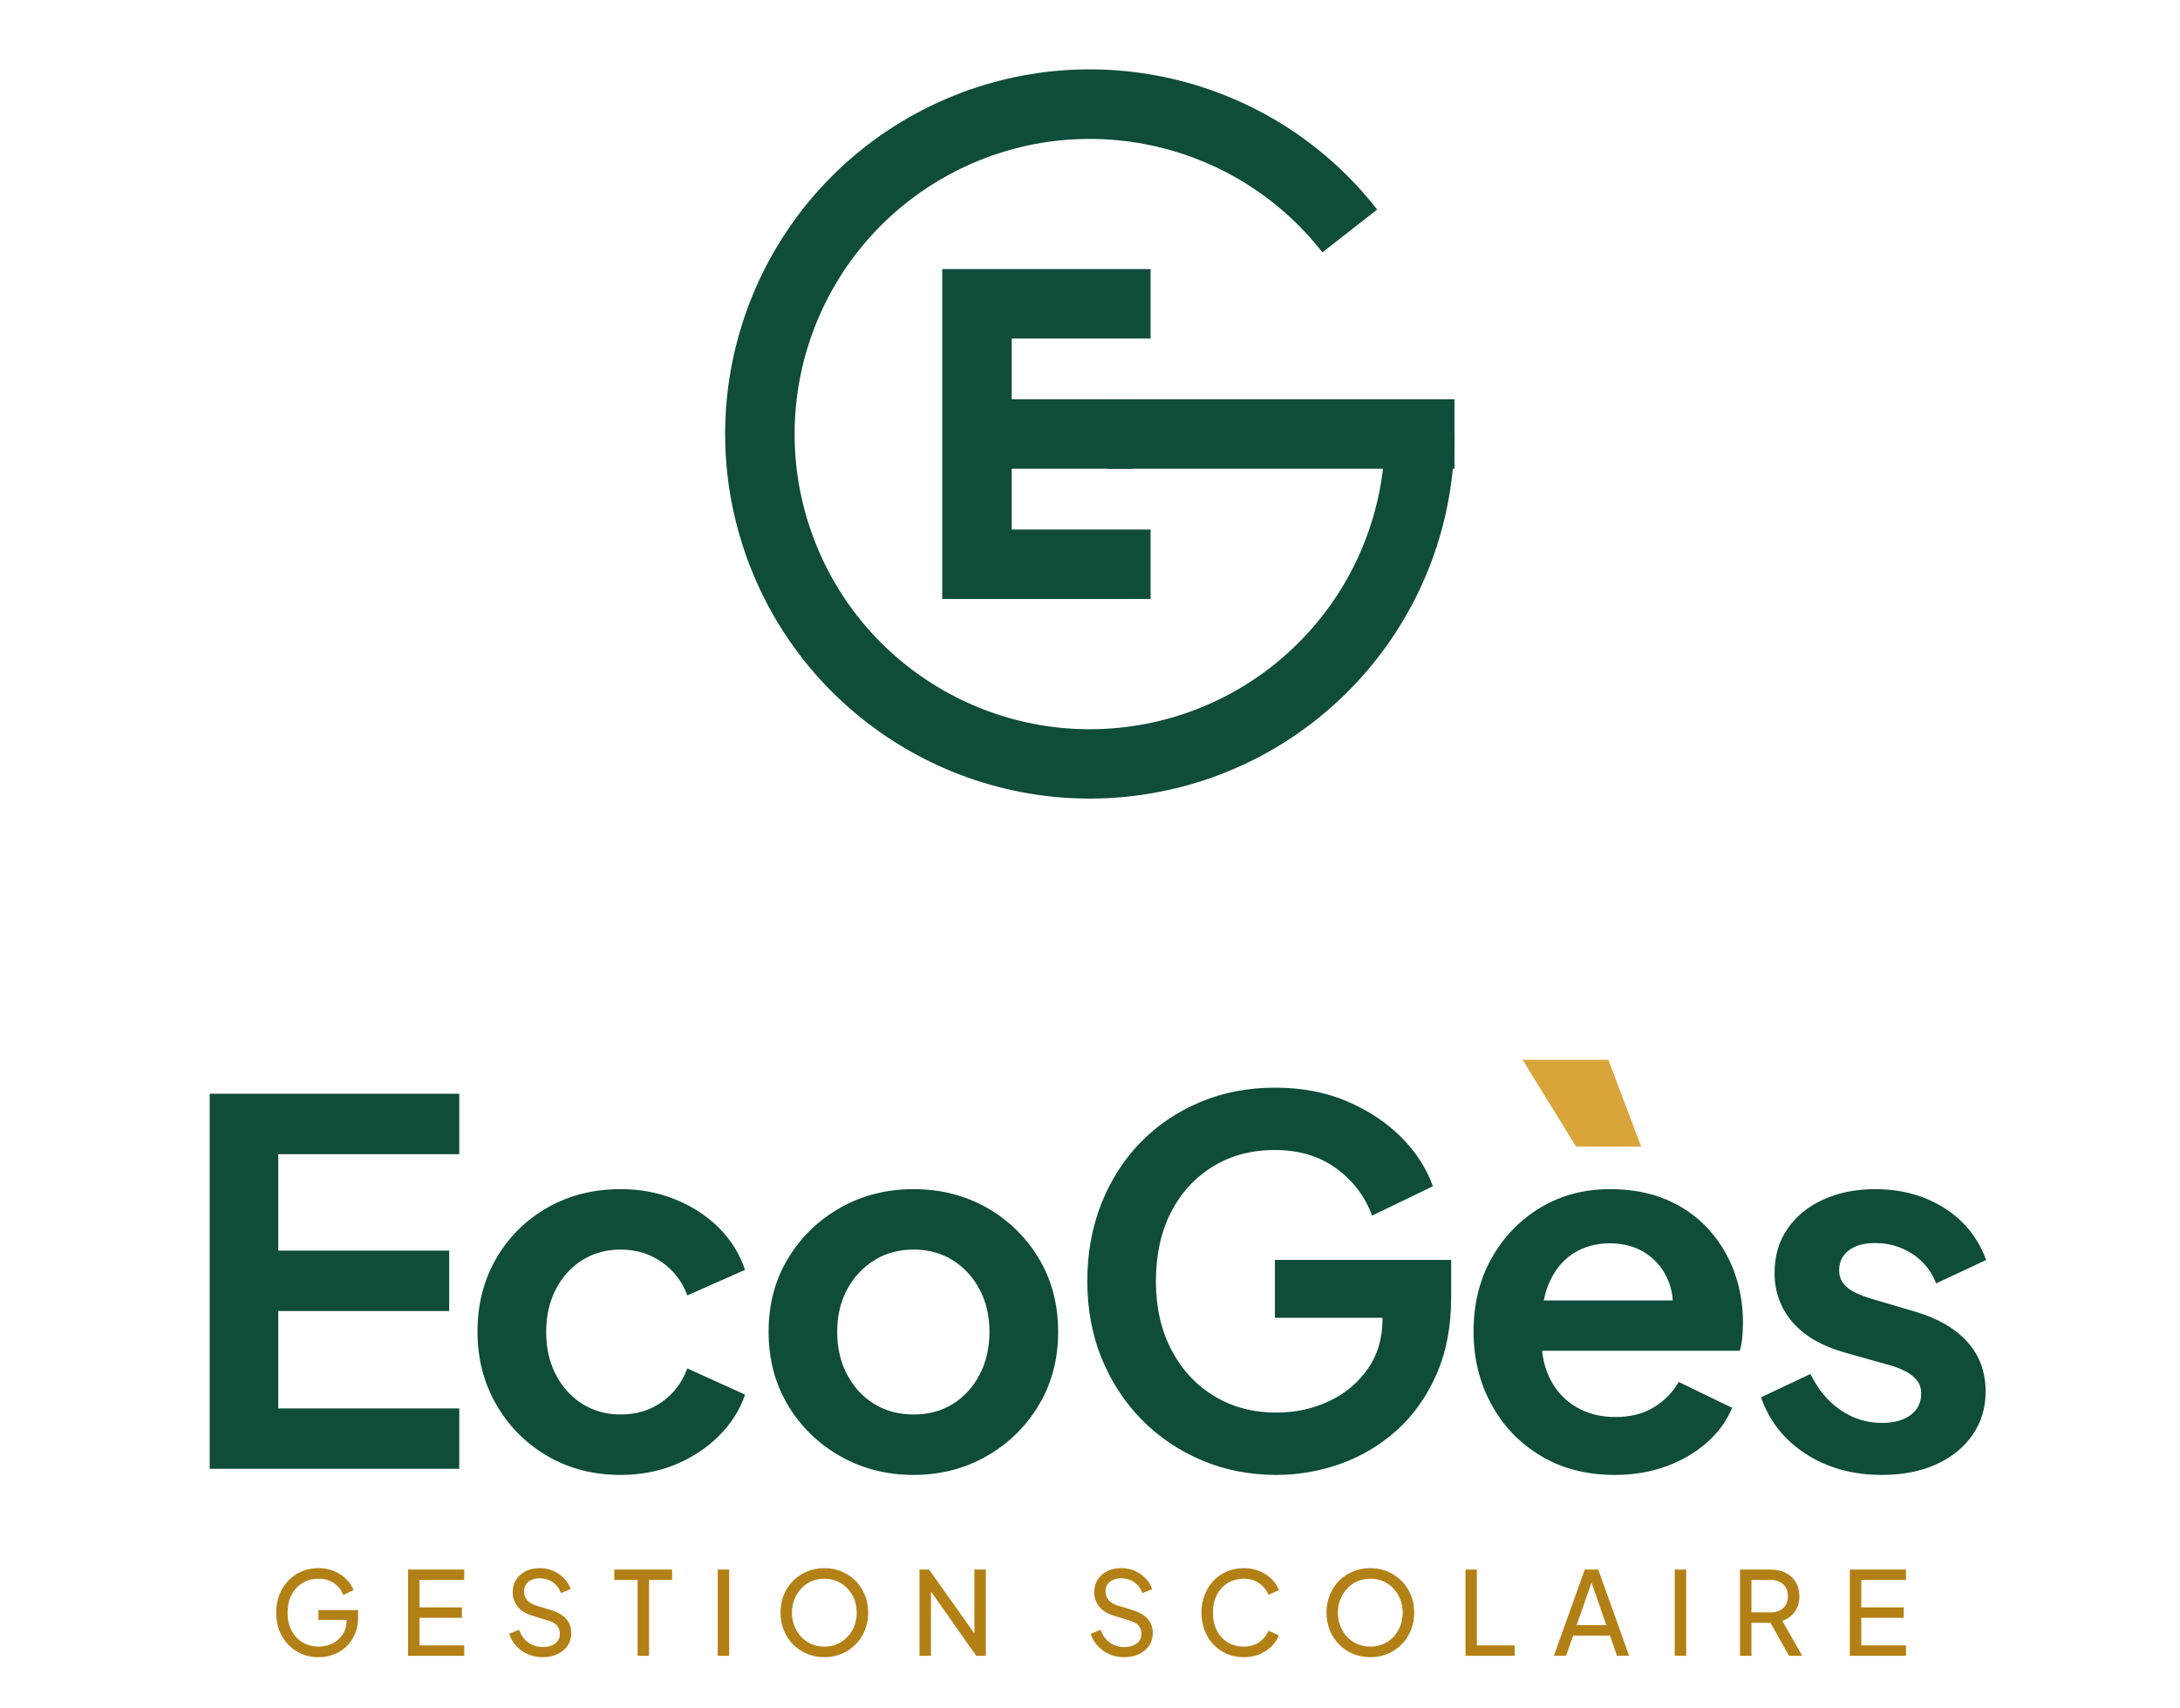
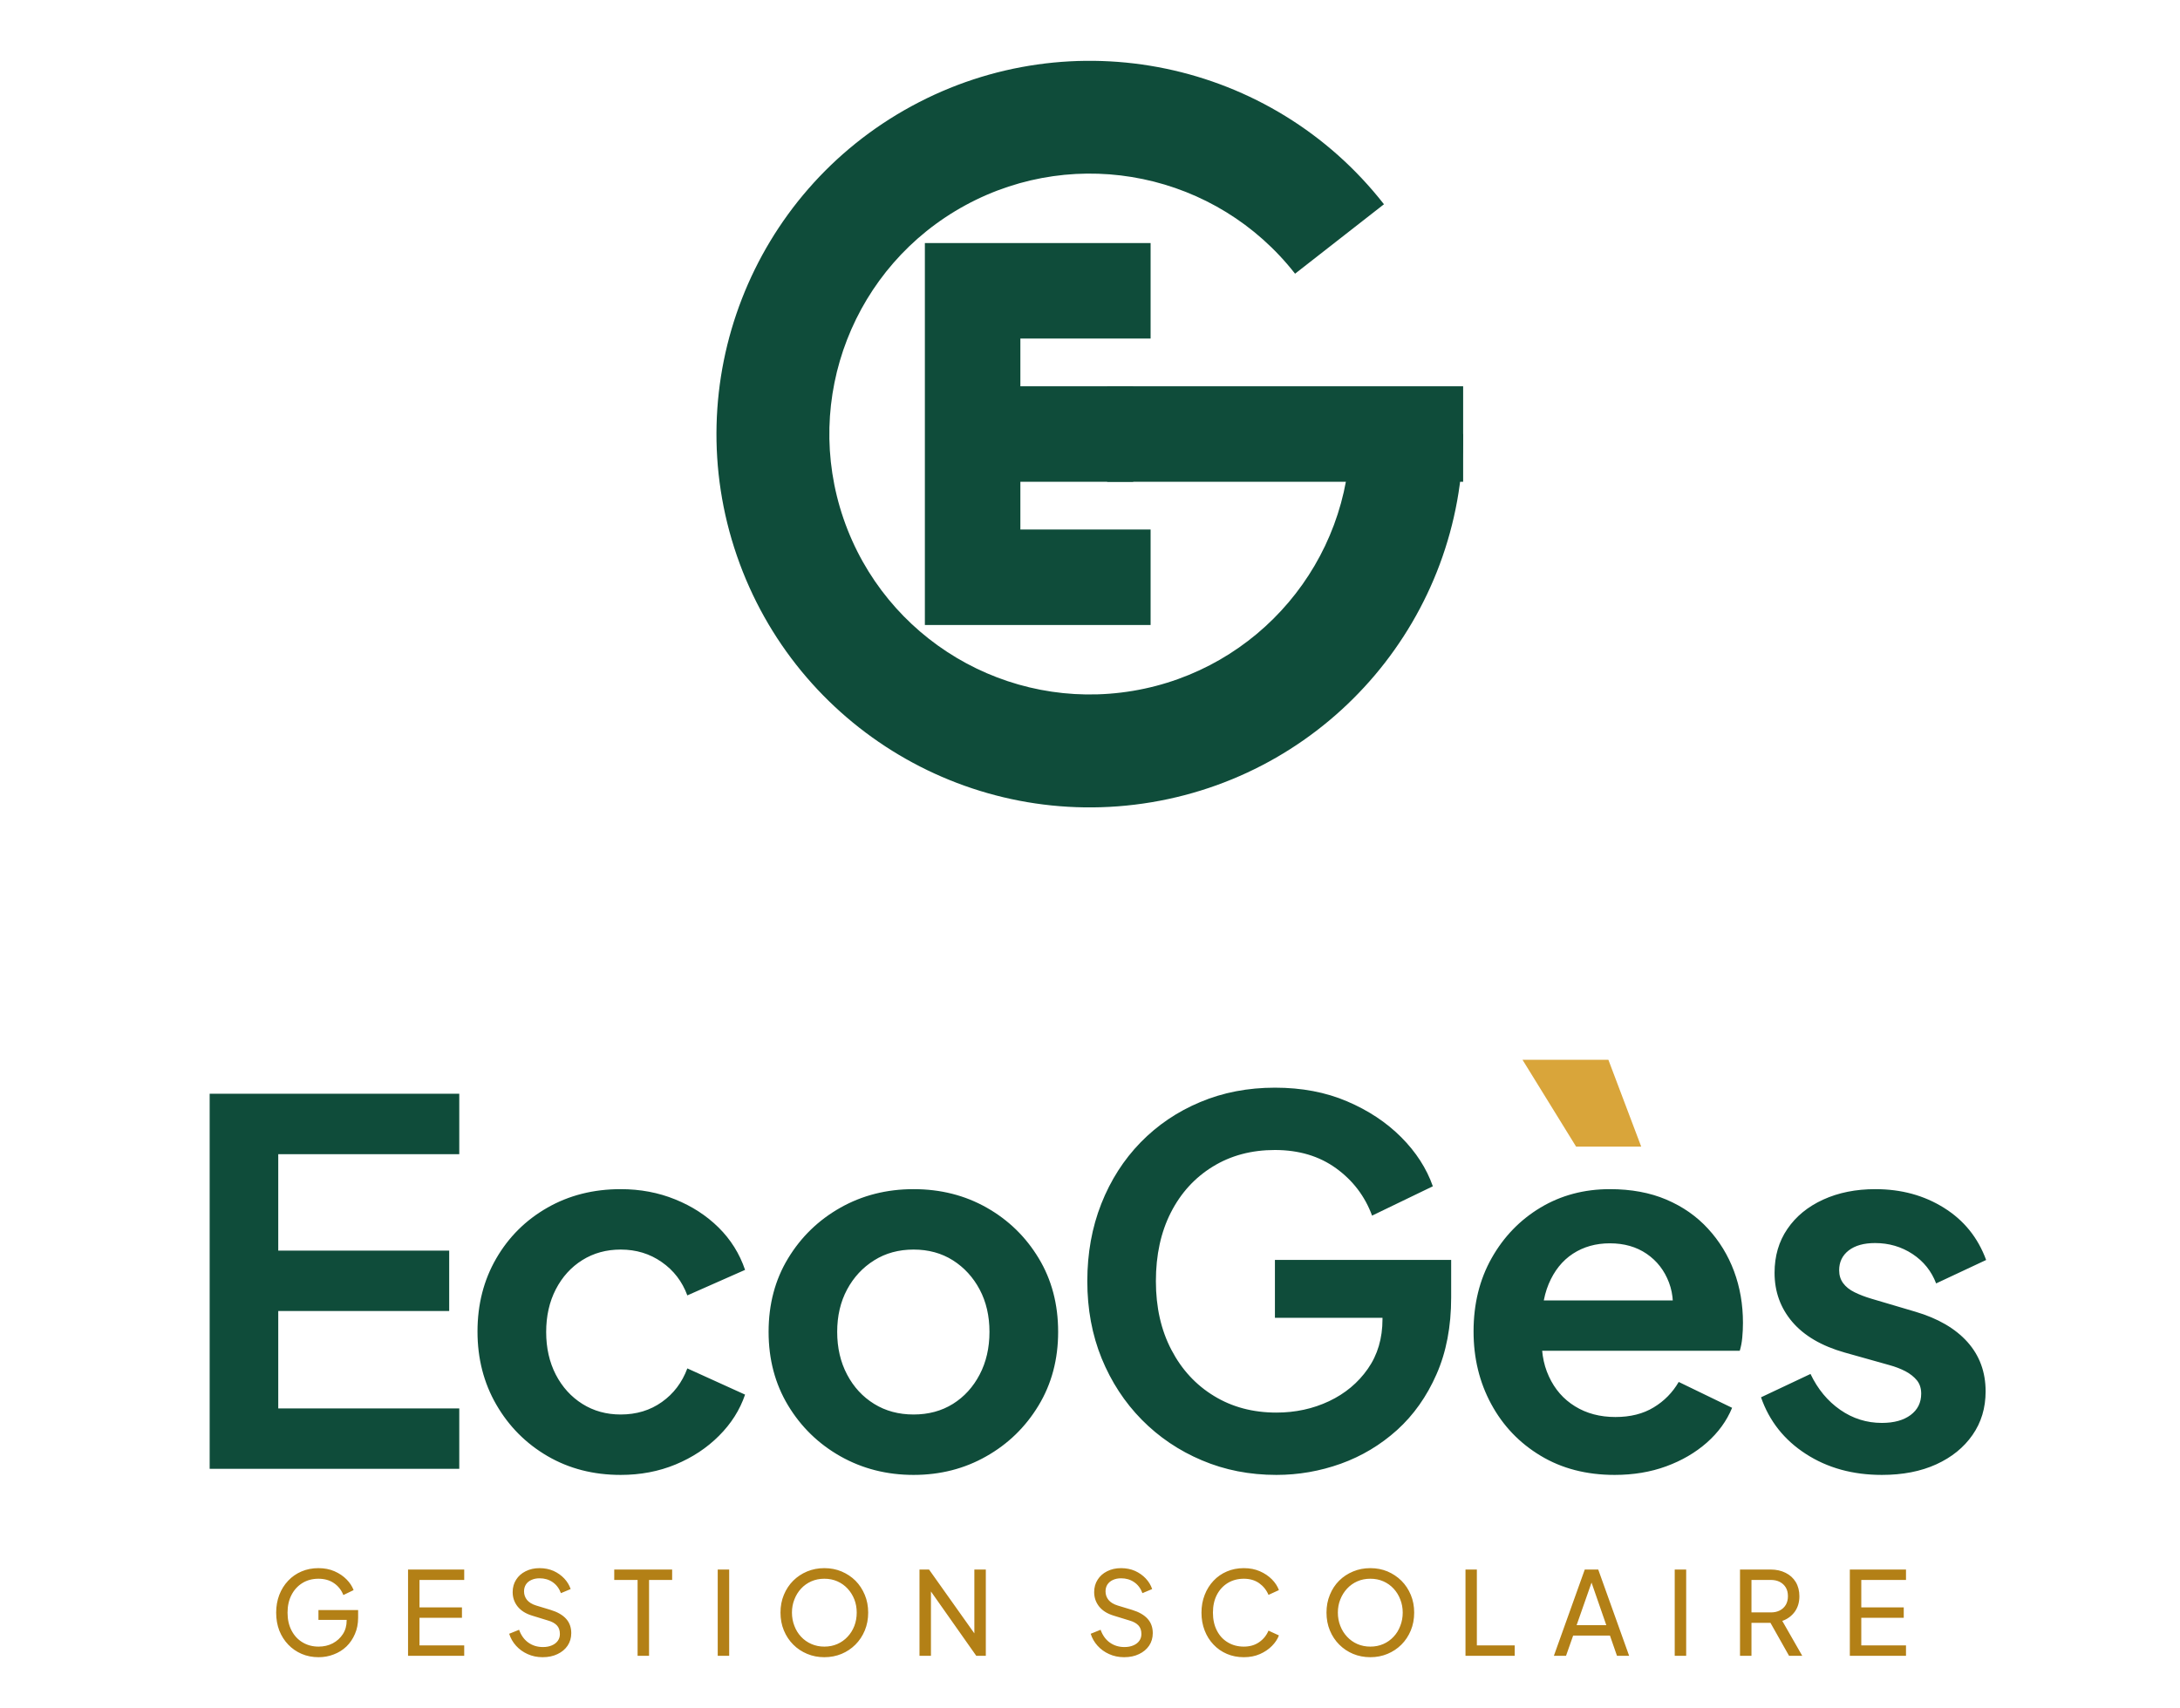
<svg xmlns="http://www.w3.org/2000/svg" viewBox="0 0 251.1 196.7" role="img" aria-label="EcoGès">
  <g transform="translate(75.53 0)">
-     <path d="M83.1 24.14A42 42 0 1 0 92 50L84 50A34 34 0 1 1 76.79 29.07Z" fill="#0F4C3A" />
-     <path d="M52 46H92V54H52Z" fill="#0F4C3A" />
-     <path d="M33 31H57V39H41V46H55V54H41V61H57V69H33Z" fill="#0F4C3A" />
+     <path d="M83.88 23.53A43 43 0 1 0 93 50L80 50A30 30 0 1 1 73.64 31.53Z" fill="#0F4C3A" />
+     <path d="M52 44.5H93V55.5H52Z" fill="#0F4C3A" />
+     <path d="M31 28H57V39H42V44.5H55V55.5H42V61H57V72H31Z" fill="#0F4C3A" />
  </g>
  <g transform="translate(20.00 169.21)">
    <path d="M4.15 0V-43.21H32.9V-36.25H12.05V-25.14H31.74V-18.18H12.05V-6.96H32.9V0ZM51.49 0.7Q46.78 0.7 43.06 -1.47Q39.34 -3.64 37.17 -7.39Q35 -11.14 35 -15.82Q35 -20.5 37.15 -24.22Q39.3 -27.94 43.04 -30.08Q46.78 -32.22 51.49 -32.22Q54.87 -32.22 57.77 -31.04Q60.67 -29.87 62.77 -27.8Q64.87 -25.72 65.82 -22.92L59.17 -19.98Q58.28 -22.39 56.22 -23.82Q54.17 -25.26 51.49 -25.26Q49.02 -25.26 47.08 -24.05Q45.14 -22.84 44.02 -20.68Q42.91 -18.53 42.91 -15.76Q42.91 -13.01 44.02 -10.85Q45.14 -8.7 47.08 -7.48Q49.02 -6.26 51.49 -6.26Q54.22 -6.26 56.24 -7.7Q58.26 -9.13 59.17 -11.57L65.82 -8.55Q64.92 -5.9 62.81 -3.8Q60.71 -1.7 57.81 -0.5Q54.91 0.7 51.49 0.7ZM85.23 0.7Q80.61 0.7 76.81 -1.44Q73.02 -3.58 70.77 -7.31Q68.53 -11.03 68.53 -15.78Q68.53 -20.55 70.77 -24.24Q73.01 -27.94 76.79 -30.08Q80.58 -32.22 85.23 -32.22Q89.89 -32.22 93.65 -30.09Q97.41 -27.96 99.64 -24.26Q101.88 -20.56 101.88 -15.78Q101.88 -11.02 99.62 -7.29Q97.37 -3.57 93.6 -1.44Q89.84 0.7 85.23 0.7ZM85.23 -6.26Q87.8 -6.26 89.76 -7.48Q91.71 -8.7 92.84 -10.86Q93.97 -13.02 93.97 -15.78Q93.97 -18.53 92.84 -20.66Q91.71 -22.78 89.76 -24.02Q87.8 -25.26 85.23 -25.26Q82.66 -25.26 80.69 -24.02Q78.71 -22.78 77.57 -20.66Q76.43 -18.53 76.43 -15.78Q76.43 -13.02 77.57 -10.86Q78.71 -8.7 80.69 -7.48Q82.66 -6.26 85.23 -6.26ZM127.02 0.7Q122.39 0.7 118.44 -0.98Q114.48 -2.65 111.51 -5.66Q108.55 -8.67 106.89 -12.73Q105.24 -16.79 105.24 -21.62Q105.24 -26.45 106.85 -30.53Q108.46 -34.61 111.38 -37.61Q114.3 -40.6 118.24 -42.25Q122.18 -43.91 126.85 -43.91Q131.47 -43.91 135.15 -42.34Q138.84 -40.77 141.4 -38.2Q143.96 -35.63 145.04 -32.55L138.04 -29.17Q136.81 -32.51 133.9 -34.62Q130.99 -36.73 126.85 -36.73Q122.79 -36.73 119.68 -34.81Q116.58 -32.9 114.86 -29.52Q113.14 -26.14 113.14 -21.62Q113.14 -17.11 114.93 -13.7Q116.71 -10.29 119.84 -8.39Q122.96 -6.48 127.02 -6.48Q130.3 -6.48 133.08 -7.79Q135.87 -9.11 137.55 -11.52Q139.24 -13.93 139.24 -17.24V-20.53L142.85 -17.4H126.85V-24.07H147.15V-19.73Q147.15 -14.72 145.46 -10.89Q143.78 -7.06 140.92 -4.47Q138.05 -1.89 134.44 -0.59Q130.83 0.7 127.02 0.7ZM165.98 0.7Q161.11 0.7 157.45 -1.51Q153.79 -3.71 151.76 -7.47Q149.73 -11.22 149.73 -15.83Q149.73 -20.58 151.81 -24.27Q153.89 -27.96 157.43 -30.09Q160.98 -32.22 165.43 -32.22Q169.1 -32.22 171.93 -31.02Q174.77 -29.81 176.73 -27.67Q178.7 -25.53 179.73 -22.77Q180.76 -20 180.76 -16.82Q180.76 -15.98 180.68 -15.12Q180.6 -14.27 180.39 -13.6H156.03V-19.4H176.07L172.46 -16.7Q173.03 -19.37 172.24 -21.46Q171.45 -23.55 169.67 -24.77Q167.9 -25.98 165.43 -25.98Q163.01 -25.98 161.17 -24.78Q159.34 -23.58 158.38 -21.29Q157.43 -19.01 157.63 -15.78Q157.38 -12.85 158.41 -10.64Q159.43 -8.42 161.42 -7.2Q163.41 -5.97 166.07 -5.97Q168.66 -5.97 170.48 -7.08Q172.3 -8.18 173.36 -10.01L179.51 -7.03Q178.58 -4.77 176.6 -3.02Q174.62 -1.28 171.92 -0.29Q169.22 0.7 165.98 0.7ZM196.76 0.7Q191.73 0.7 188 -1.72Q184.27 -4.13 182.84 -8.24L188.54 -10.93Q189.79 -8.31 191.96 -6.8Q194.13 -5.29 196.76 -5.29Q198.85 -5.29 200.07 -6.2Q201.29 -7.11 201.29 -8.66Q201.29 -9.58 200.8 -10.19Q200.3 -10.8 199.48 -11.24Q198.65 -11.67 197.63 -11.95L192.47 -13.4Q188.49 -14.53 186.44 -16.93Q184.4 -19.33 184.4 -22.58Q184.4 -25.48 185.88 -27.64Q187.35 -29.8 189.99 -31.01Q192.63 -32.22 196.01 -32.22Q200.48 -32.22 203.91 -30.07Q207.35 -27.93 208.77 -24.06L203.01 -21.36Q202.2 -23.49 200.29 -24.75Q198.37 -26.01 195.97 -26.01Q194.05 -26.01 192.94 -25.16Q191.84 -24.3 191.84 -22.88Q191.84 -22.01 192.3 -21.39Q192.76 -20.76 193.62 -20.34Q194.47 -19.92 195.55 -19.6L200.62 -18.1Q204.52 -16.95 206.62 -14.61Q208.71 -12.27 208.71 -8.92Q208.71 -6.06 207.2 -3.9Q205.7 -1.74 203.03 -0.52Q200.36 0.7 196.76 0.7Z" fill="#0F4C3A" />
    <path d="M161.54 -37.12 155.37 -47.12H165.26L169.04 -37.12Z" fill="#D9A53A" />
  </g>
  <g transform="translate(31.00 190.75)">
    <path d="M5.7 0.16Q4.64 0.16 3.75 -0.22Q2.86 -0.6 2.2 -1.29Q1.54 -1.98 1.17 -2.91Q0.81 -3.85 0.81 -4.97Q0.81 -6.08 1.17 -7.02Q1.53 -7.95 2.19 -8.65Q2.84 -9.34 3.73 -9.72Q4.62 -10.1 5.68 -10.1Q6.71 -10.1 7.53 -9.74Q8.35 -9.38 8.92 -8.8Q9.48 -8.23 9.73 -7.57L8.55 -7Q8.21 -7.86 7.47 -8.37Q6.73 -8.88 5.68 -8.88Q4.64 -8.88 3.84 -8.39Q3.03 -7.89 2.58 -7.02Q2.12 -6.14 2.12 -4.97Q2.12 -3.8 2.58 -2.92Q3.04 -2.03 3.85 -1.55Q4.66 -1.06 5.7 -1.06Q6.6 -1.06 7.33 -1.44Q8.06 -1.83 8.5 -2.51Q8.93 -3.18 8.93 -4.08V-4.7L9.52 -4.14H5.68V-5.27H10.25V-4.39Q10.25 -3.35 9.88 -2.51Q9.52 -1.67 8.9 -1.07Q8.27 -0.47 7.44 -0.16Q6.62 0.16 5.7 0.16ZM16 0V-9.94H22.47V-8.74H17.32V-5.58H22.21V-4.38H17.32V-1.2H22.47V0ZM31.5 0.16Q30.56 0.16 29.77 -0.2Q28.99 -0.55 28.44 -1.16Q27.89 -1.77 27.65 -2.54L28.79 -3Q29.14 -2.03 29.86 -1.52Q30.58 -1.01 31.54 -1.01Q32.12 -1.01 32.56 -1.2Q33.01 -1.39 33.25 -1.73Q33.49 -2.06 33.49 -2.51Q33.49 -3.15 33.14 -3.51Q32.79 -3.88 32.11 -4.07L30.29 -4.63Q29.2 -4.96 28.62 -5.68Q28.05 -6.4 28.05 -7.34Q28.05 -8.15 28.45 -8.77Q28.84 -9.39 29.54 -9.74Q30.25 -10.1 31.14 -10.1Q32.03 -10.1 32.76 -9.78Q33.48 -9.45 33.99 -8.91Q34.5 -8.37 34.73 -7.69L33.61 -7.22Q33.3 -8.05 32.65 -8.49Q32.01 -8.93 31.15 -8.93Q30.62 -8.93 30.21 -8.74Q29.8 -8.56 29.58 -8.22Q29.36 -7.88 29.36 -7.42Q29.36 -6.87 29.7 -6.44Q30.05 -6.01 30.77 -5.79L32.42 -5.29Q33.6 -4.93 34.2 -4.27Q34.8 -3.61 34.8 -2.61Q34.8 -1.8 34.38 -1.17Q33.96 -0.55 33.22 -0.2Q32.48 0.16 31.5 0.16ZM42.44 0V-8.74H39.75V-9.94H46.42V-8.74H43.76V0ZM51.67 0V-9.94H52.99V0ZM63.95 0.16Q62.89 0.16 61.98 -0.22Q61.06 -0.6 60.37 -1.29Q59.68 -1.98 59.29 -2.92Q58.9 -3.86 58.9 -4.98Q58.9 -6.09 59.29 -7.03Q59.68 -7.97 60.37 -8.66Q61.06 -9.34 61.97 -9.72Q62.89 -10.1 63.95 -10.1Q65.02 -10.1 65.93 -9.72Q66.85 -9.33 67.54 -8.65Q68.22 -7.96 68.61 -7.02Q69 -6.09 69 -4.98Q69 -3.86 68.61 -2.92Q68.22 -1.98 67.53 -1.29Q66.84 -0.6 65.93 -0.22Q65.01 0.16 63.95 0.16ZM63.95 -1.06Q64.77 -1.06 65.45 -1.36Q66.13 -1.66 66.63 -2.2Q67.13 -2.73 67.41 -3.45Q67.68 -4.16 67.68 -4.98Q67.68 -5.79 67.41 -6.49Q67.13 -7.2 66.63 -7.74Q66.13 -8.28 65.45 -8.58Q64.77 -8.88 63.95 -8.88Q63.13 -8.88 62.45 -8.58Q61.77 -8.28 61.27 -7.74Q60.77 -7.2 60.5 -6.49Q60.22 -5.79 60.22 -4.98Q60.22 -4.16 60.5 -3.45Q60.77 -2.73 61.27 -2.2Q61.77 -1.66 62.46 -1.36Q63.14 -1.06 63.95 -1.06ZM74.91 0V-9.94H76.01L81.71 -1.91L81.23 -1.86V-9.94H82.55V0H81.45L75.76 -8.08L76.23 -8.13V0ZM98.48 0.16Q97.54 0.16 96.75 -0.2Q95.97 -0.55 95.42 -1.16Q94.87 -1.77 94.63 -2.54L95.77 -3Q96.12 -2.03 96.84 -1.52Q97.56 -1.01 98.52 -1.01Q99.1 -1.01 99.54 -1.2Q99.99 -1.39 100.23 -1.73Q100.47 -2.06 100.47 -2.51Q100.47 -3.15 100.12 -3.51Q99.77 -3.88 99.09 -4.07L97.27 -4.63Q96.18 -4.96 95.6 -5.68Q95.03 -6.4 95.03 -7.34Q95.03 -8.15 95.43 -8.77Q95.82 -9.39 96.52 -9.74Q97.23 -10.1 98.12 -10.1Q99.01 -10.1 99.74 -9.78Q100.46 -9.45 100.97 -8.91Q101.48 -8.37 101.71 -7.69L100.59 -7.22Q100.28 -8.05 99.63 -8.49Q98.99 -8.93 98.13 -8.93Q97.6 -8.93 97.19 -8.74Q96.79 -8.56 96.56 -8.22Q96.34 -7.88 96.34 -7.42Q96.34 -6.87 96.68 -6.44Q97.03 -6.01 97.75 -5.79L99.4 -5.29Q100.58 -4.93 101.18 -4.27Q101.78 -3.61 101.78 -2.61Q101.78 -1.8 101.36 -1.17Q100.94 -0.55 100.2 -0.2Q99.46 0.16 98.48 0.16ZM112.27 0.16Q111.21 0.16 110.32 -0.22Q109.43 -0.6 108.78 -1.29Q108.12 -1.98 107.76 -2.91Q107.39 -3.85 107.39 -4.97Q107.39 -6.08 107.76 -7.02Q108.12 -7.95 108.78 -8.65Q109.43 -9.34 110.32 -9.72Q111.21 -10.1 112.27 -10.1Q113.3 -10.1 114.12 -9.74Q114.94 -9.38 115.51 -8.8Q116.07 -8.23 116.31 -7.57L115.11 -7.02Q114.76 -7.85 114.03 -8.37Q113.3 -8.88 112.27 -8.88Q111.23 -8.88 110.42 -8.39Q109.61 -7.89 109.16 -7.02Q108.71 -6.14 108.71 -4.97Q108.71 -3.8 109.16 -2.92Q109.61 -2.03 110.42 -1.55Q111.23 -1.06 112.27 -1.06Q113.3 -1.06 114.03 -1.57Q114.76 -2.07 115.11 -2.9L116.31 -2.35Q116.07 -1.71 115.51 -1.14Q114.94 -0.56 114.12 -0.2Q113.3 0.16 112.27 0.16ZM126.84 0.16Q125.78 0.16 124.86 -0.22Q123.95 -0.6 123.26 -1.29Q122.57 -1.98 122.18 -2.92Q121.79 -3.86 121.79 -4.98Q121.79 -6.09 122.18 -7.03Q122.56 -7.97 123.25 -8.66Q123.94 -9.34 124.86 -9.72Q125.77 -10.1 126.84 -10.1Q127.9 -10.1 128.82 -9.72Q129.73 -9.33 130.42 -8.65Q131.11 -7.96 131.5 -7.02Q131.89 -6.09 131.89 -4.98Q131.89 -3.86 131.5 -2.92Q131.11 -1.98 130.42 -1.29Q129.73 -0.6 128.81 -0.22Q127.9 0.16 126.84 0.16ZM126.84 -1.06Q127.66 -1.06 128.34 -1.36Q129.02 -1.66 129.52 -2.2Q130.02 -2.73 130.29 -3.45Q130.57 -4.16 130.57 -4.98Q130.57 -5.79 130.29 -6.49Q130.02 -7.2 129.52 -7.74Q129.02 -8.28 128.34 -8.58Q127.66 -8.88 126.84 -8.88Q126.02 -8.88 125.34 -8.58Q124.66 -8.28 124.16 -7.74Q123.66 -7.2 123.38 -6.49Q123.1 -5.79 123.1 -4.98Q123.1 -4.16 123.38 -3.45Q123.66 -2.73 124.16 -2.2Q124.66 -1.66 125.34 -1.36Q126.03 -1.06 126.84 -1.06ZM137.8 0V-9.94H139.11V-1.2H143.47V0ZM147.98 0 151.54 -9.94H153.09L156.65 0H155.25L154.44 -2.33H150.2L149.38 0ZM150.6 -3.53H154.02L152.13 -8.98H152.51ZM161.9 0V-9.94H163.22V0ZM169.42 0V-9.94H172.94Q173.92 -9.94 174.67 -9.56Q175.42 -9.19 175.84 -8.5Q176.26 -7.8 176.26 -6.86Q176.26 -5.82 175.73 -5.08Q175.19 -4.34 174.29 -4.02L176.59 0H175.07L172.64 -4.31L173.51 -3.8H170.74V0ZM170.74 -5H172.98Q173.57 -5 174.01 -5.23Q174.45 -5.46 174.7 -5.88Q174.94 -6.3 174.94 -6.87Q174.94 -7.45 174.7 -7.86Q174.45 -8.28 174.01 -8.51Q173.57 -8.74 172.98 -8.74H170.74ZM182.07 0V-9.94H188.54V-8.74H183.39V-5.58H188.28V-4.38H183.39V-1.2H188.54V0Z" fill="#B38016" />
  </g>
</svg>
